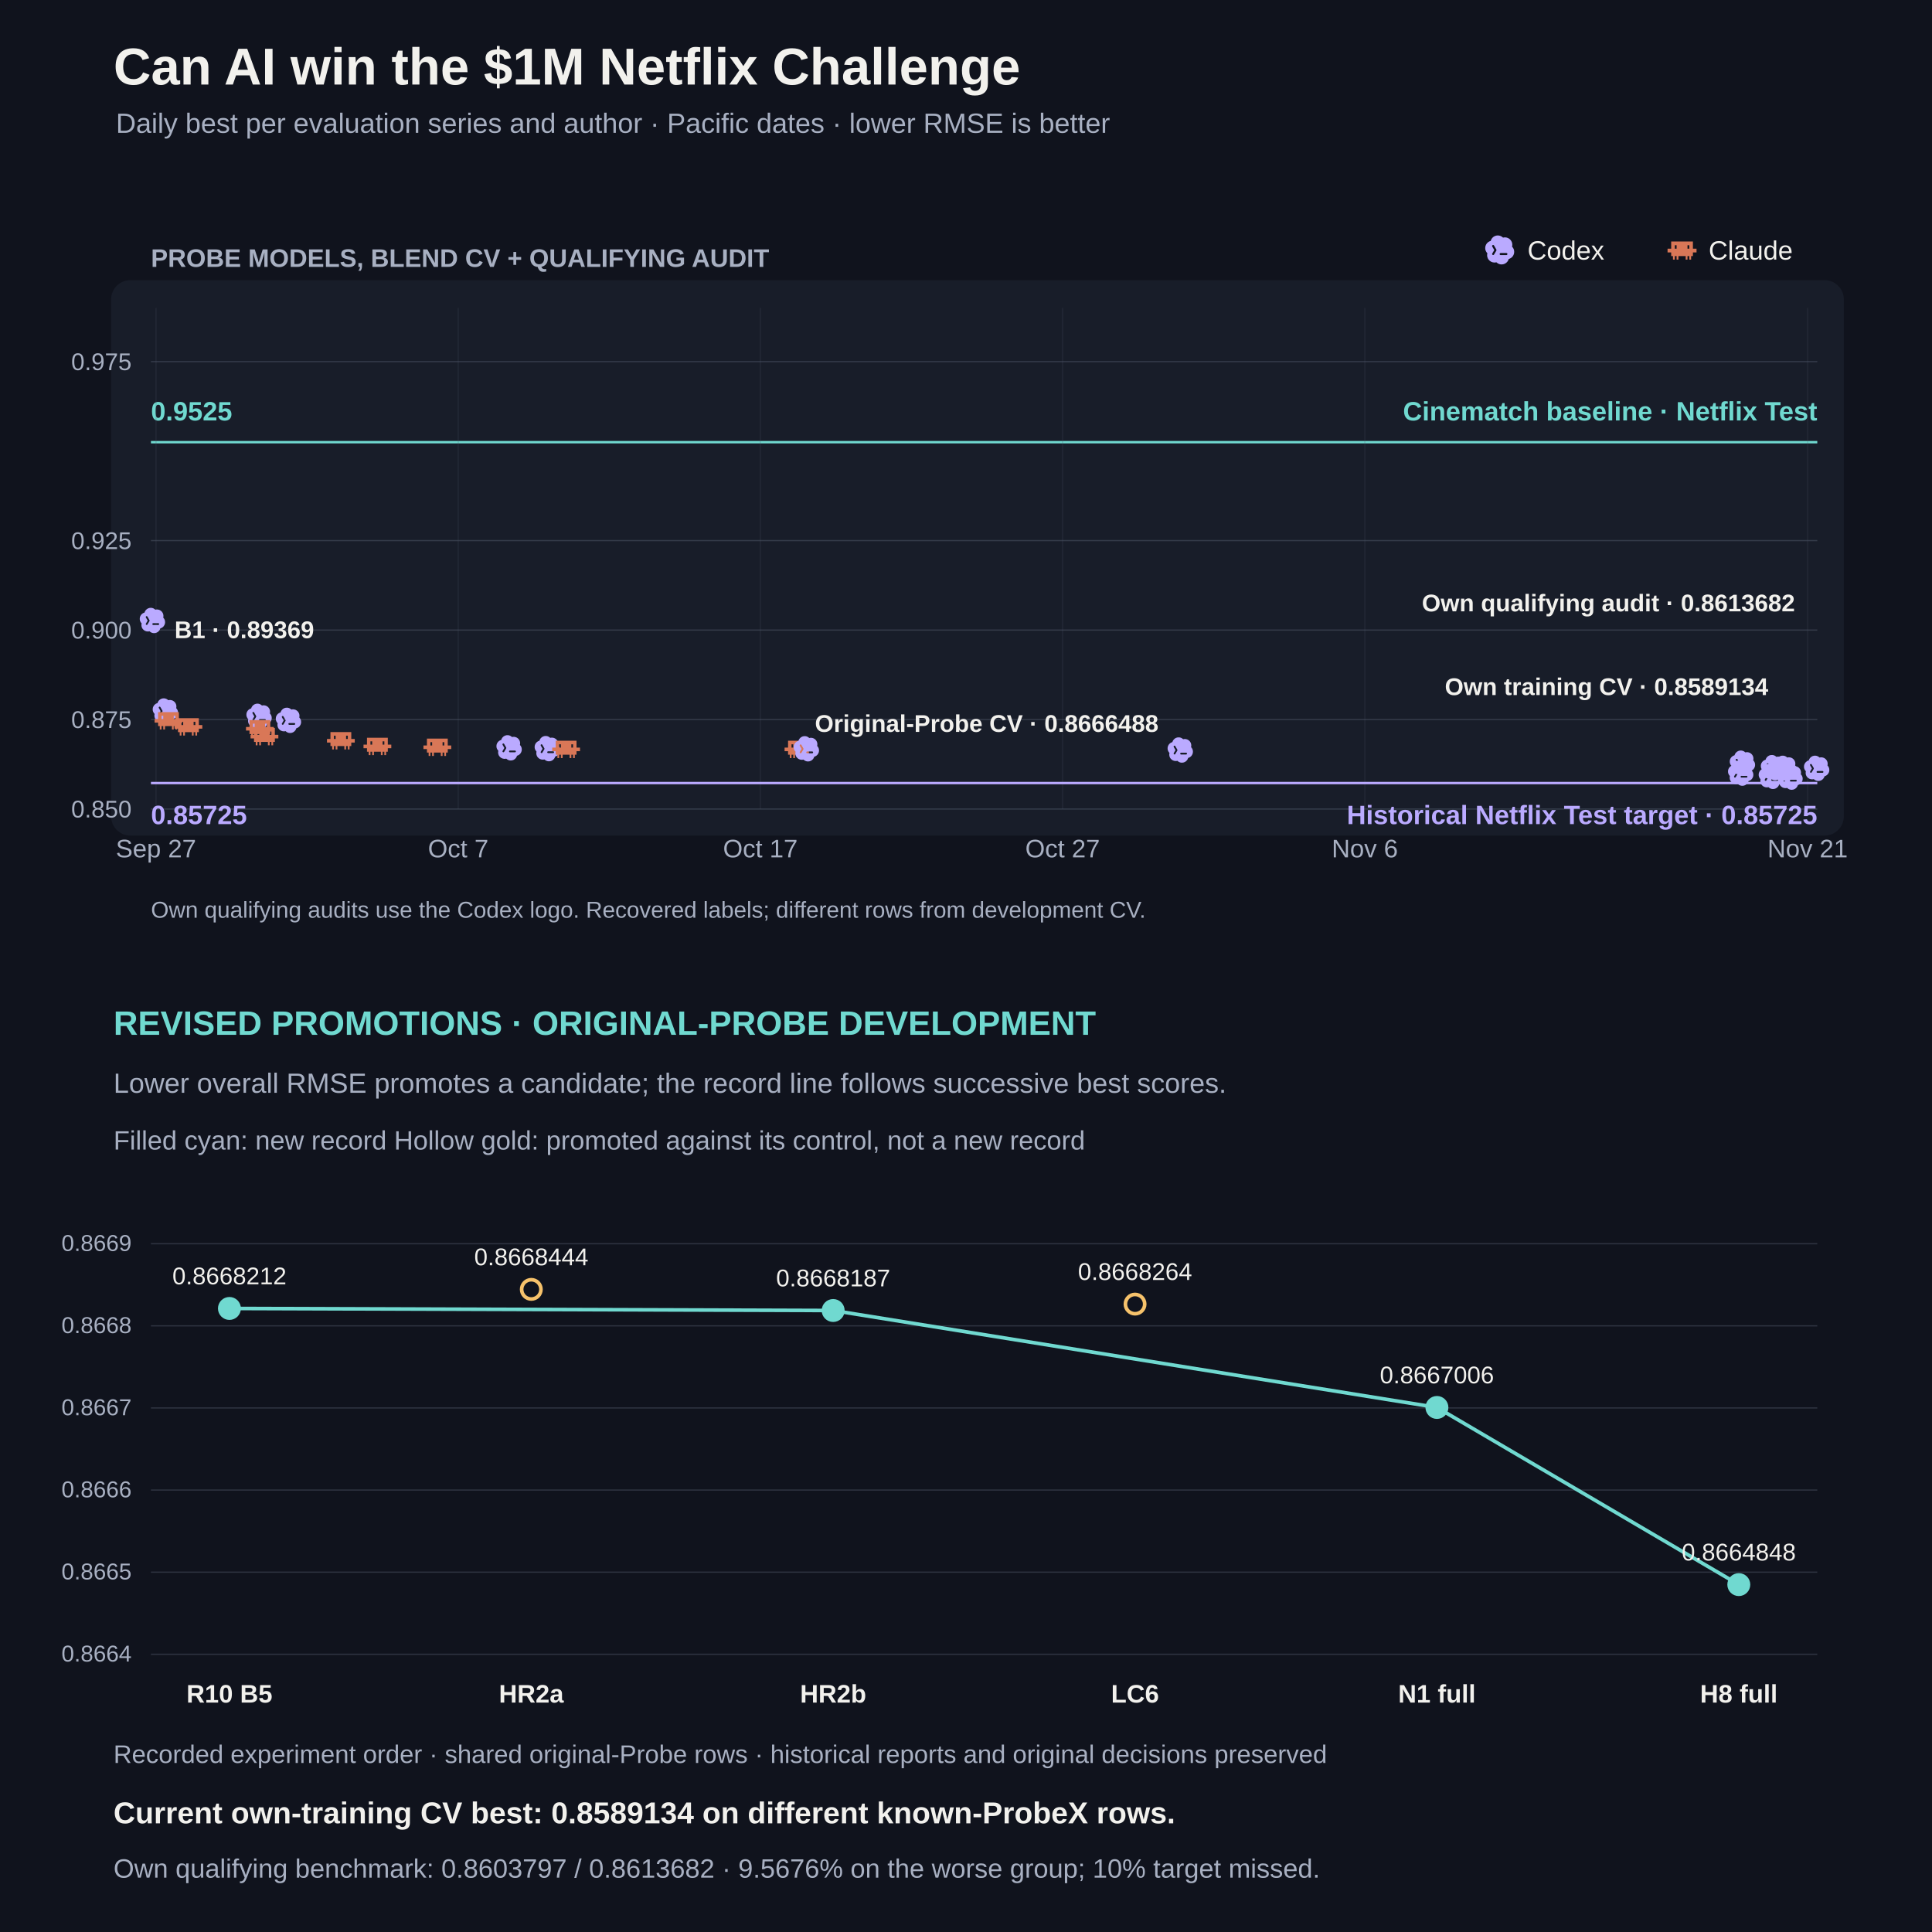
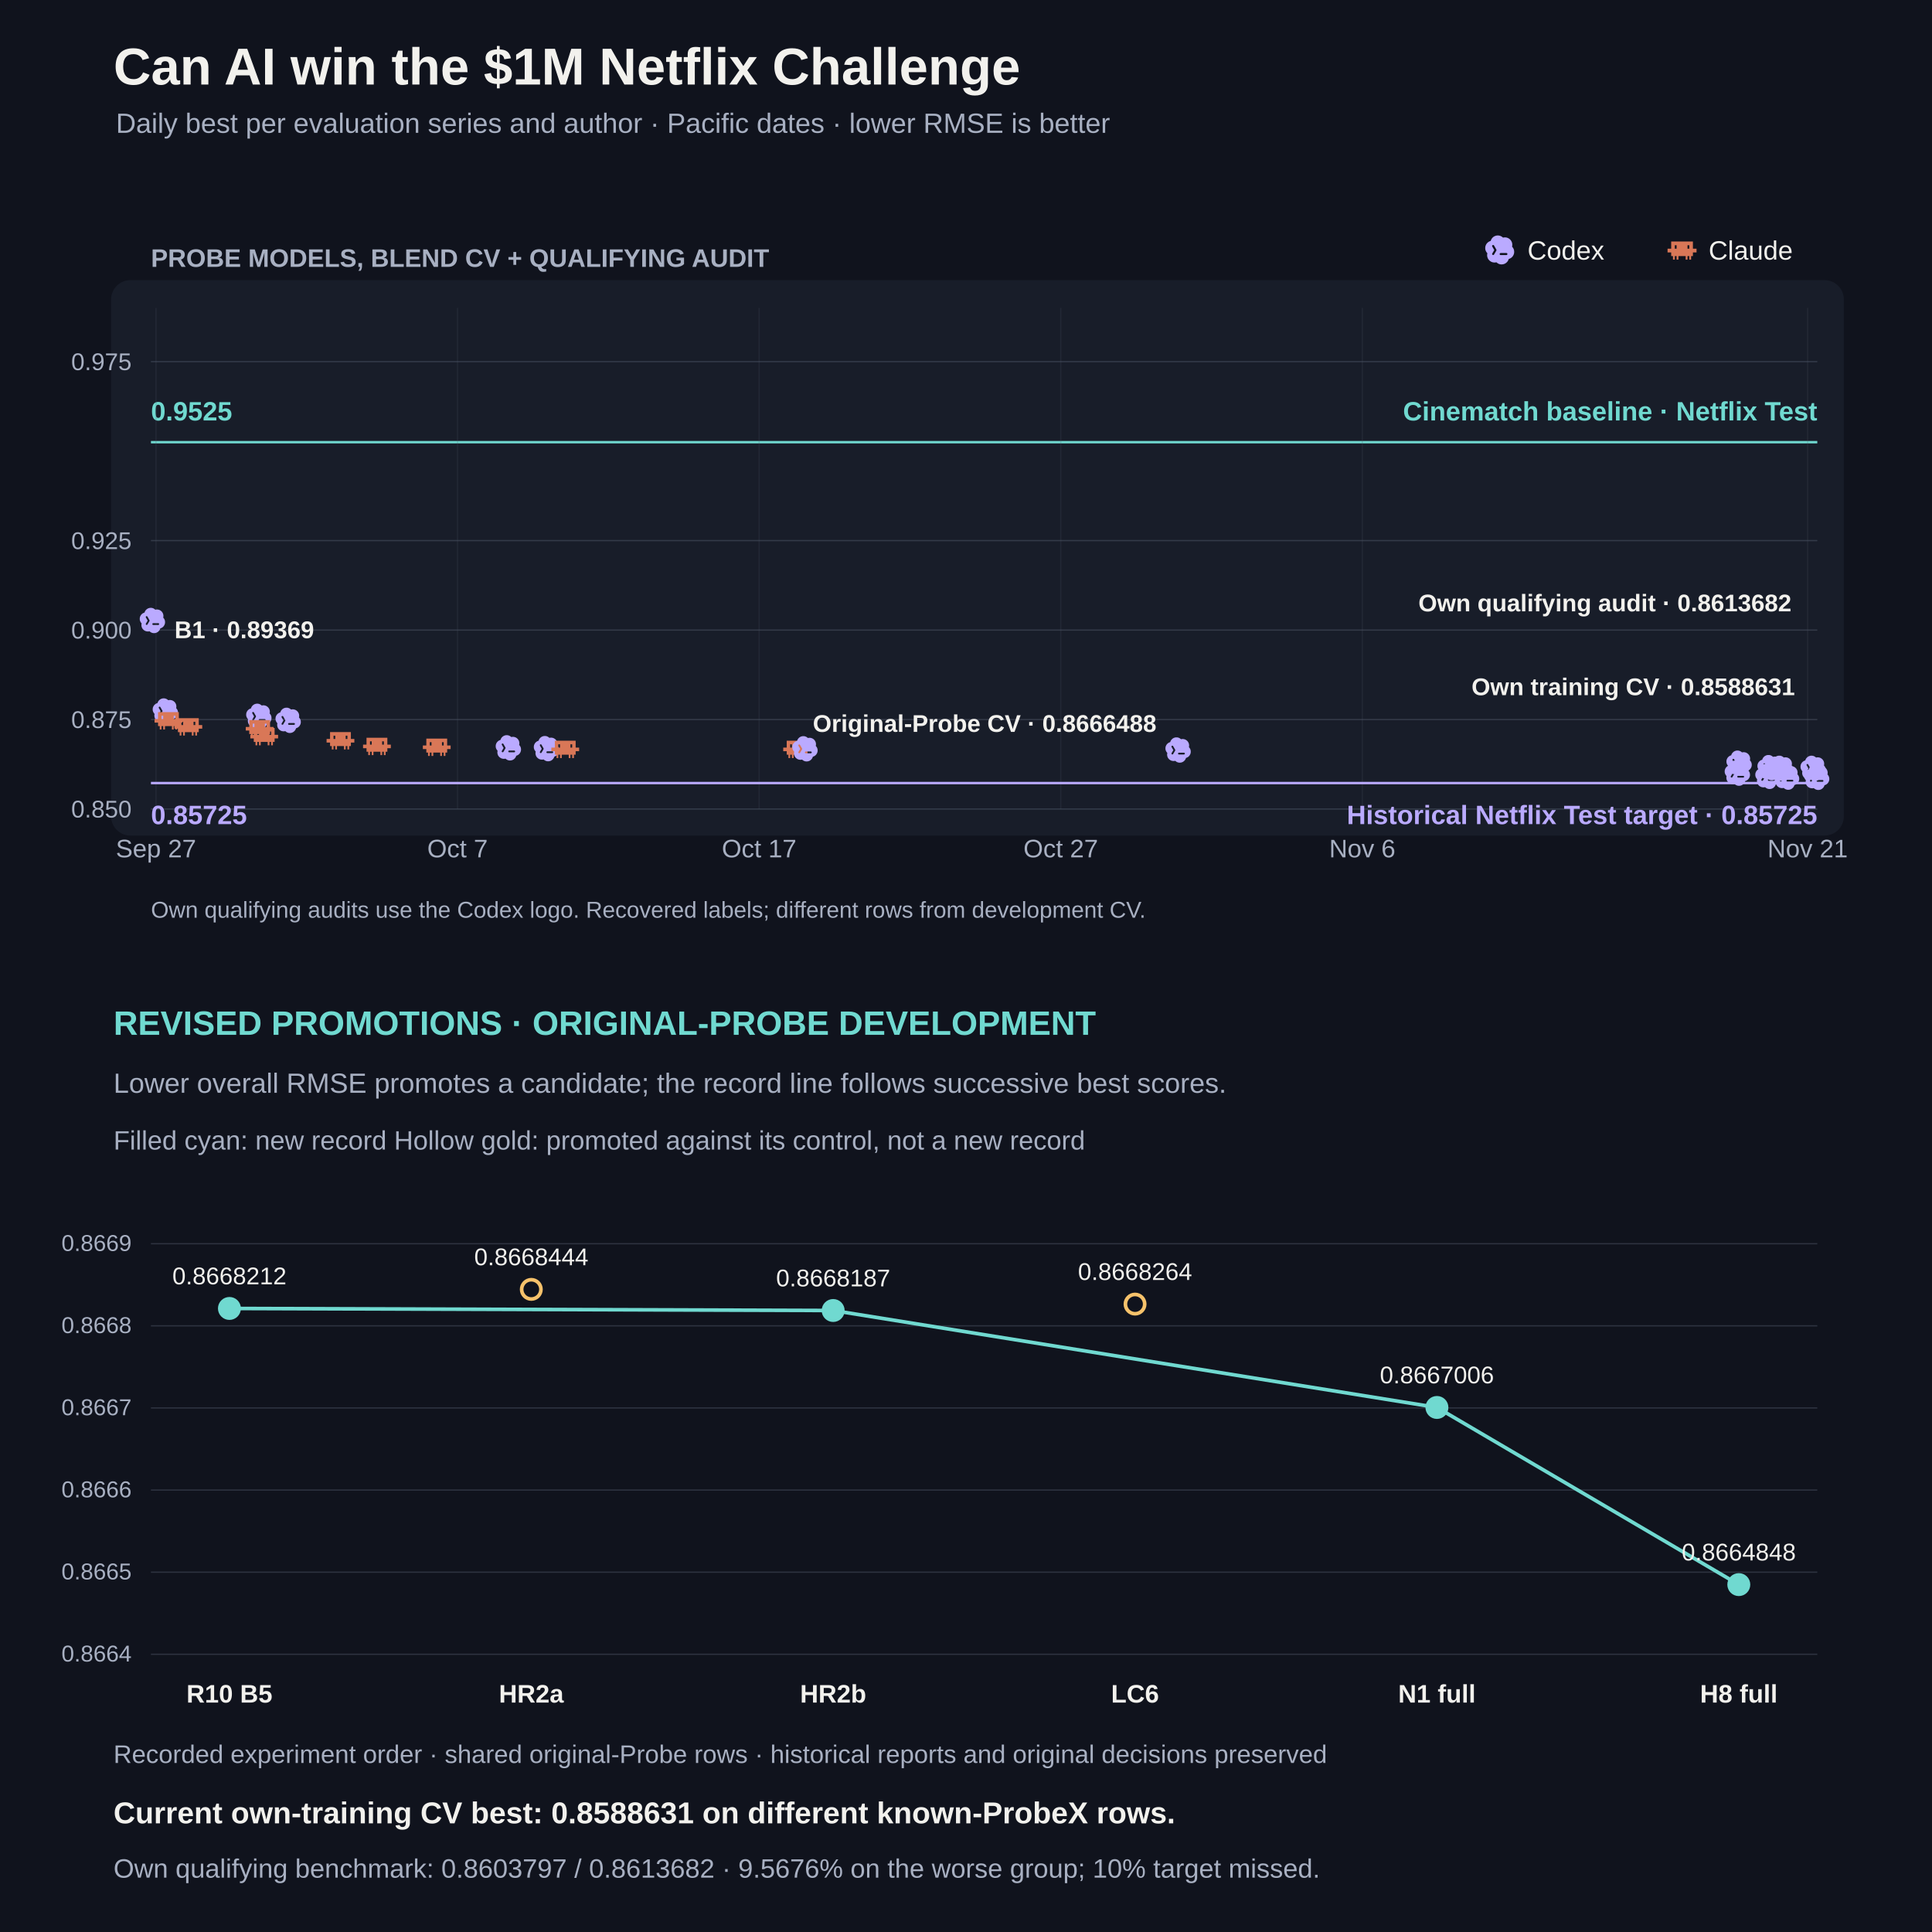
<svg xmlns="http://www.w3.org/2000/svg" width="1600" height="1600" viewBox="0 0 1600 1600" role="img" aria-labelledby="title desc">
  <rect width="1600" height="800" fill="#10131d" />
  <rect x="92" y="232" width="1435" height="460" rx="16" fill="#181d29" />
  <text x="94" y="70" fill="#f2f1ed" font-family="Arial,Helvetica,sans-serif" font-size="43" font-weight="700">Can AI win the $1M Netflix Challenge</text>
  <text x="96" y="110" fill="#a8b0c2" font-family="Arial,Helvetica,sans-serif" font-size="23">Daily best per evaluation series and author · Pacific dates · lower RMSE is better</text>
  <line x1="125.0" y1="366.2" x2="1505.0" y2="366.2" stroke="#70d9d0" stroke-width="2" opacity="1" />
  <text x="125.0" y="348.2" fill="#70d9d0" font-family="Arial,Helvetica,sans-serif" font-size="22" font-weight="700" text-anchor="start">0.9525</text>
  <text x="1505.0" y="348.2" fill="#70d9d0" font-family="Arial,Helvetica,sans-serif" font-size="22" font-weight="700" text-anchor="end">Cinematch baseline · Netflix Test</text>
  <text x="125.0" y="221.0" fill="#a8b0c2" font-family="Arial,Helvetica,sans-serif" font-size="21" font-weight="700" text-anchor="start">PROBE MODELS, BLEND CV + QUALIFYING AUDIT</text>
  <g transform="translate(1230.00 195.00) scale(1)">
    <path d="M8.086.457a6.105 6.105 0 013.046-.415c1.333.153 2.521.72 3.564 1.7a.117.117 0 00.107.029c1.408-.346 2.762-.224 4.061.366l.063.03.154.076c1.357.703 2.33 1.77 2.918 3.198.278.679.418 1.388.421 2.126a5.655 5.655 0 01-.18 1.631.167.167 0 00.04.155 5.982 5.982 0 011.578 2.891c.385 1.901-.01 3.615-1.183 5.14l-.182.22a6.063 6.063 0 01-2.934 1.851.162.162 0 00-.108.102c-.255.736-.511 1.364-.987 1.992-1.199 1.582-2.962 2.462-4.948 2.451-1.583-.008-2.986-.587-4.21-1.736a.145.145 0 00-.14-.032c-.518.167-1.04.191-1.604.185a5.924 5.924 0 01-2.595-.622 6.058 6.058 0 01-2.146-1.781c-.203-.269-.404-.522-.551-.821a7.74 7.74 0 01-.495-1.283 6.11 6.11 0 01-.017-3.064.166.166 0 00.008-.074.115.115 0 00-.037-.064 5.958 5.958 0 01-1.38-2.202 5.196 5.196 0 01-.333-1.589 6.915 6.915 0 01.188-2.132c.45-1.484 1.309-2.648 2.577-3.493.282-.188.55-.334.802-.438.286-.12.573-.22.861-.304a.129.129 0 00.087-.087A6.016 6.016 0 015.635 2.31C6.315 1.464 7.132.846 8.086.457zm-.804 7.85a.848.848 0 00-1.473.842l1.694 2.965-1.688 2.848a.849.849 0 001.46.864l1.94-3.272a.849.849 0 00.007-.854l-1.94-3.393zm5.446 6.24a.849.849 0 000 1.695h4.848a.849.849 0 000-1.696h-4.848z" fill="#BAAAFF" fill-rule="evenodd" />
  </g>
  <text x="1265.0" y="215.0" fill="#f2f1ed" font-family="Arial,Helvetica,sans-serif" font-size="22" font-weight="400" text-anchor="start">Codex</text>
  <g transform="translate(1381.00 195.00) scale(1)">
    <path d="M20.998 10.949H24v3.102h-3v3.028h-1.487V20H18v-2.921h-1.487V20H15v-2.921H9V20H7.488v-2.921H6V20H4.487v-2.921H3V14.05H0V10.95h3V5h17.998v5.949zM6 10.949h1.488V8.102H6v2.847zm10.51 0H18V8.102h-1.49v2.847z" fill="#D97757" fill-rule="evenodd" />
  </g>
  <text x="1415.0" y="215.0" fill="#f2f1ed" font-family="Arial,Helvetica,sans-serif" font-size="22" font-weight="400" text-anchor="start">Claude</text>
  <line x1="125.0" y1="670.0" x2="1505.0" y2="670.0" stroke="#4b5364" stroke-width="1" opacity="0.55" />
  <text x="109.0" y="677.0" fill="#a8b0c2" font-family="Arial,Helvetica,sans-serif" font-size="20" font-weight="400" text-anchor="end">0.850</text>
  <line x1="125.0" y1="595.9" x2="1505.0" y2="595.9" stroke="#4b5364" stroke-width="1" opacity="0.55" />
  <text x="109.0" y="602.9" fill="#a8b0c2" font-family="Arial,Helvetica,sans-serif" font-size="20" font-weight="400" text-anchor="end">0.875</text>
  <line x1="125.0" y1="521.8" x2="1505.0" y2="521.8" stroke="#4b5364" stroke-width="1" opacity="0.55" />
  <text x="109.0" y="528.8" fill="#a8b0c2" font-family="Arial,Helvetica,sans-serif" font-size="20" font-weight="400" text-anchor="end">0.900</text>
  <line x1="125.0" y1="447.7" x2="1505.0" y2="447.7" stroke="#4b5364" stroke-width="1" opacity="0.55" />
  <text x="109.0" y="454.7" fill="#a8b0c2" font-family="Arial,Helvetica,sans-serif" font-size="20" font-weight="400" text-anchor="end">0.925</text>
  <line x1="125.0" y1="299.5" x2="1505.0" y2="299.5" stroke="#4b5364" stroke-width="1" opacity="0.55" />
  <text x="109.0" y="306.5" fill="#a8b0c2" font-family="Arial,Helvetica,sans-serif" font-size="20" font-weight="400" text-anchor="end">0.975</text>
  <line x1="129.2" y1="255.0" x2="129.2" y2="670.0" stroke="#4b5364" stroke-width="1" opacity="0.2" />
  <text x="129.2" y="710.0" fill="#a8b0c2" font-family="Arial,Helvetica,sans-serif" font-size="21" font-weight="400" text-anchor="middle">Sep 27</text>
-   <line x1="379.5" y1="255.0" x2="379.5" y2="670.0" stroke="#4b5364" stroke-width="1" opacity="0.2" />
-   <text x="379.5" y="710.0" fill="#a8b0c2" font-family="Arial,Helvetica,sans-serif" font-size="21" font-weight="400" text-anchor="middle">Oct 7</text>
-   <line x1="629.7" y1="255.0" x2="629.7" y2="670.0" stroke="#4b5364" stroke-width="1" opacity="0.2" />
-   <text x="629.7" y="710.0" fill="#a8b0c2" font-family="Arial,Helvetica,sans-serif" font-size="21" font-weight="400" text-anchor="middle">Oct 17</text>
-   <line x1="880.0" y1="255.0" x2="880.0" y2="670.0" stroke="#4b5364" stroke-width="1" opacity="0.2" />
-   <text x="880.0" y="710.0" fill="#a8b0c2" font-family="Arial,Helvetica,sans-serif" font-size="21" font-weight="400" text-anchor="middle">Oct 27</text>
-   <line x1="1130.3" y1="255.0" x2="1130.3" y2="670.0" stroke="#4b5364" stroke-width="1" opacity="0.2" />
-   <text x="1130.3" y="710.0" fill="#a8b0c2" font-family="Arial,Helvetica,sans-serif" font-size="21" font-weight="400" text-anchor="middle">Nov 6</text>
+   <line x1="378.9" y1="255.0" x2="378.9" y2="670.0" stroke="#4b5364" stroke-width="1" opacity="0.2" />
+   <text x="378.9" y="710.0" fill="#a8b0c2" font-family="Arial,Helvetica,sans-serif" font-size="21" font-weight="400" text-anchor="middle">Oct 7</text>
+   <line x1="628.7" y1="255.0" x2="628.7" y2="670.0" stroke="#4b5364" stroke-width="1" opacity="0.2" />
+   <text x="628.7" y="710.0" fill="#a8b0c2" font-family="Arial,Helvetica,sans-serif" font-size="21" font-weight="400" text-anchor="middle">Oct 17</text>
+   <line x1="878.5" y1="255.0" x2="878.5" y2="670.0" stroke="#4b5364" stroke-width="1" opacity="0.2" />
+   <text x="878.5" y="710.0" fill="#a8b0c2" font-family="Arial,Helvetica,sans-serif" font-size="21" font-weight="400" text-anchor="middle">Oct 27</text>
+   <line x1="1128.2" y1="255.0" x2="1128.2" y2="670.0" stroke="#4b5364" stroke-width="1" opacity="0.2" />
+   <text x="1128.2" y="710.0" fill="#a8b0c2" font-family="Arial,Helvetica,sans-serif" font-size="21" font-weight="400" text-anchor="middle">Nov 6</text>
  <line x1="1497.0" y1="255.0" x2="1497.0" y2="670.0" stroke="#4b5364" stroke-width="1" opacity="0.2" />
  <text x="1497.0" y="710.0" fill="#a8b0c2" font-family="Arial,Helvetica,sans-serif" font-size="21" font-weight="400" text-anchor="middle">Nov 21</text>
-   <g transform="translate(1493.98 625.80) scale(0.875)">
+   <g transform="translate(1493.98 633.23) scale(0.875)">
    <path d="M8.086.457a6.105 6.105 0 013.046-.415c1.333.153 2.521.72 3.564 1.7a.117.117 0 00.107.029c1.408-.346 2.762-.224 4.061.366l.063.03.154.076c1.357.703 2.33 1.77 2.918 3.198.278.679.418 1.388.421 2.126a5.655 5.655 0 01-.18 1.631.167.167 0 00.04.155 5.982 5.982 0 011.578 2.891c.385 1.901-.01 3.615-1.183 5.14l-.182.22a6.063 6.063 0 01-2.934 1.851.162.162 0 00-.108.102c-.255.736-.511 1.364-.987 1.992-1.199 1.582-2.962 2.462-4.948 2.451-1.583-.008-2.986-.587-4.21-1.736a.145.145 0 00-.14-.032c-.518.167-1.04.191-1.604.185a5.924 5.924 0 01-2.595-.622 6.058 6.058 0 01-2.146-1.781c-.203-.269-.404-.522-.551-.821a7.74 7.74 0 01-.495-1.283 6.11 6.11 0 01-.017-3.064.166.166 0 00.008-.074.115.115 0 00-.037-.064 5.958 5.958 0 01-1.38-2.202 5.196 5.196 0 01-.333-1.589 6.915 6.915 0 01.188-2.132c.45-1.484 1.309-2.648 2.577-3.493.282-.188.55-.334.802-.438.286-.12.573-.22.861-.304a.129.129 0 00.087-.087A6.016 6.016 0 015.635 2.31C6.315 1.464 7.132.846 8.086.457zm-.804 7.85a.848.848 0 00-1.473.842l1.694 2.965-1.688 2.848a.849.849 0 001.46.864l1.94-3.272a.849.849 0 00.007-.854l-1.94-3.393zm5.446 6.24a.849.849 0 000 1.695h4.848a.849.849 0 000-1.696h-4.848z" fill="#BAAAFF" fill-rule="evenodd" />
  </g>
-   <g transform="translate(1471.91 633.08) scale(0.875)">
+   <g transform="translate(1491.09 625.80) scale(0.875)">
    <path d="M8.086.457a6.105 6.105 0 013.046-.415c1.333.153 2.521.72 3.564 1.7a.117.117 0 00.107.029c1.408-.346 2.762-.224 4.061.366l.063.03.154.076c1.357.703 2.33 1.77 2.918 3.198.278.679.418 1.388.421 2.126a5.655 5.655 0 01-.18 1.631.167.167 0 00.04.155 5.982 5.982 0 011.578 2.891c.385 1.901-.01 3.615-1.183 5.14l-.182.22a6.063 6.063 0 01-2.934 1.851.162.162 0 00-.108.102c-.255.736-.511 1.364-.987 1.992-1.199 1.582-2.962 2.462-4.948 2.451-1.583-.008-2.986-.587-4.21-1.736a.145.145 0 00-.14-.032c-.518.167-1.04.191-1.604.185a5.924 5.924 0 01-2.595-.622 6.058 6.058 0 01-2.146-1.781c-.203-.269-.404-.522-.551-.821a7.74 7.74 0 01-.495-1.283 6.11 6.11 0 01-.017-3.064.166.166 0 00.008-.074.115.115 0 00-.037-.064 5.958 5.958 0 01-1.38-2.202 5.196 5.196 0 01-.333-1.589 6.915 6.915 0 01.188-2.132c.45-1.484 1.309-2.648 2.577-3.493.282-.188.55-.334.802-.438.286-.12.573-.22.861-.304a.129.129 0 00.087-.087A6.016 6.016 0 015.635 2.31C6.315 1.464 7.132.846 8.086.457zm-.804 7.85a.848.848 0 00-1.473.842l1.694 2.965-1.688 2.848a.849.849 0 001.46.864l1.94-3.272a.849.849 0 00.007-.854l-1.94-3.393zm5.446 6.24a.849.849 0 000 1.695h4.848a.849.849 0 000-1.696h-4.848z" fill="#BAAAFF" fill-rule="evenodd" />
  </g>
-   <g transform="translate(1467.21 625.78) scale(0.875)">
+   <g transform="translate(1469.07 633.08) scale(0.875)">
    <path d="M8.086.457a6.105 6.105 0 013.046-.415c1.333.153 2.521.72 3.564 1.7a.117.117 0 00.107.029c1.408-.346 2.762-.224 4.061.366l.063.03.154.076c1.357.703 2.33 1.77 2.918 3.198.278.679.418 1.388.421 2.126a5.655 5.655 0 01-.18 1.631.167.167 0 00.04.155 5.982 5.982 0 011.578 2.891c.385 1.901-.01 3.615-1.183 5.14l-.182.22a6.063 6.063 0 01-2.934 1.851.162.162 0 00-.108.102c-.255.736-.511 1.364-.987 1.992-1.199 1.582-2.962 2.462-4.948 2.451-1.583-.008-2.986-.587-4.21-1.736a.145.145 0 00-.14-.032c-.518.167-1.04.191-1.604.185a5.924 5.924 0 01-2.595-.622 6.058 6.058 0 01-2.146-1.781c-.203-.269-.404-.522-.551-.821a7.74 7.74 0 01-.495-1.283 6.11 6.11 0 01-.017-3.064.166.166 0 00.008-.074.115.115 0 00-.037-.064 5.958 5.958 0 01-1.38-2.202 5.196 5.196 0 01-.333-1.589 6.915 6.915 0 01.188-2.132c.45-1.484 1.309-2.648 2.577-3.493.282-.188.55-.334.802-.438.286-.12.573-.22.861-.304a.129.129 0 00.087-.087A6.016 6.016 0 015.635 2.31C6.315 1.464 7.132.846 8.086.457zm-.804 7.85a.848.848 0 00-1.473.842l1.694 2.965-1.688 2.848a.849.849 0 001.46.864l1.94-3.272a.849.849 0 00.007-.854l-1.94-3.393zm5.446 6.24a.849.849 0 000 1.695h4.848a.849.849 0 000-1.696h-4.848z" fill="#BAAAFF" fill-rule="evenodd" />
  </g>
-   <g transform="translate(1458.23 625.22) scale(0.875)">
+   <g transform="translate(1464.38 625.78) scale(0.875)">
    <path d="M8.086.457a6.105 6.105 0 013.046-.415c1.333.153 2.521.72 3.564 1.7a.117.117 0 00.107.029c1.408-.346 2.762-.224 4.061.366l.063.03.154.076c1.357.703 2.33 1.77 2.918 3.198.278.679.418 1.388.421 2.126a5.655 5.655 0 01-.18 1.631.167.167 0 00.04.155 5.982 5.982 0 011.578 2.891c.385 1.901-.01 3.615-1.183 5.14l-.182.22a6.063 6.063 0 01-2.934 1.851.162.162 0 00-.108.102c-.255.736-.511 1.364-.987 1.992-1.199 1.582-2.962 2.462-4.948 2.451-1.583-.008-2.986-.587-4.21-1.736a.145.145 0 00-.14-.032c-.518.167-1.04.191-1.604.185a5.924 5.924 0 01-2.595-.622 6.058 6.058 0 01-2.146-1.781c-.203-.269-.404-.522-.551-.821a7.74 7.74 0 01-.495-1.283 6.11 6.11 0 01-.017-3.064.166.166 0 00.008-.074.115.115 0 00-.037-.064 5.958 5.958 0 01-1.38-2.202 5.196 5.196 0 01-.333-1.589 6.915 6.915 0 01.188-2.132c.45-1.484 1.309-2.648 2.577-3.493.282-.188.55-.334.802-.438.286-.12.573-.22.861-.304a.129.129 0 00.087-.087A6.016 6.016 0 015.635 2.31C6.315 1.464 7.132.846 8.086.457zm-.804 7.85a.848.848 0 00-1.473.842l1.694 2.965-1.688 2.848a.849.849 0 001.46.864l1.94-3.272a.849.849 0 00.007-.854l-1.94-3.393zm5.446 6.24a.849.849 0 000 1.695h4.848a.849.849 0 000-1.696h-4.848z" fill="#BAAAFF" fill-rule="evenodd" />
  </g>
-   <g transform="translate(1456.46 632.45) scale(0.875)">
+   <g transform="translate(1455.42 625.22) scale(0.875)">
    <path d="M8.086.457a6.105 6.105 0 013.046-.415c1.333.153 2.521.72 3.564 1.7a.117.117 0 00.107.029c1.408-.346 2.762-.224 4.061.366l.063.03.154.076c1.357.703 2.33 1.77 2.918 3.198.278.679.418 1.388.421 2.126a5.655 5.655 0 01-.18 1.631.167.167 0 00.04.155 5.982 5.982 0 011.578 2.891c.385 1.901-.01 3.615-1.183 5.14l-.182.22a6.063 6.063 0 01-2.934 1.851.162.162 0 00-.108.102c-.255.736-.511 1.364-.987 1.992-1.199 1.582-2.962 2.462-4.948 2.451-1.583-.008-2.986-.587-4.21-1.736a.145.145 0 00-.14-.032c-.518.167-1.04.191-1.604.185a5.924 5.924 0 01-2.595-.622 6.058 6.058 0 01-2.146-1.781c-.203-.269-.404-.522-.551-.821a7.74 7.74 0 01-.495-1.283 6.11 6.11 0 01-.017-3.064.166.166 0 00.008-.074.115.115 0 00-.037-.064 5.958 5.958 0 01-1.38-2.202 5.196 5.196 0 01-.333-1.589 6.915 6.915 0 01.188-2.132c.45-1.484 1.309-2.648 2.577-3.493.282-.188.55-.334.802-.438.286-.12.573-.22.861-.304a.129.129 0 00.087-.087A6.016 6.016 0 015.635 2.31C6.315 1.464 7.132.846 8.086.457zm-.804 7.85a.848.848 0 00-1.473.842l1.694 2.965-1.688 2.848a.849.849 0 001.46.864l1.94-3.272a.849.849 0 00.007-.854l-1.94-3.393zm5.446 6.24a.849.849 0 000 1.695h4.848a.849.849 0 000-1.696h-4.848z" fill="#BAAAFF" fill-rule="evenodd" />
  </g>
-   <g transform="translate(1432.51 621.54) scale(0.875)">
+   <g transform="translate(1453.65 632.45) scale(0.875)">
    <path d="M8.086.457a6.105 6.105 0 013.046-.415c1.333.153 2.521.72 3.564 1.7a.117.117 0 00.107.029c1.408-.346 2.762-.224 4.061.366l.063.03.154.076c1.357.703 2.33 1.77 2.918 3.198.278.679.418 1.388.421 2.126a5.655 5.655 0 01-.18 1.631.167.167 0 00.04.155 5.982 5.982 0 011.578 2.891c.385 1.901-.01 3.615-1.183 5.14l-.182.22a6.063 6.063 0 01-2.934 1.851.162.162 0 00-.108.102c-.255.736-.511 1.364-.987 1.992-1.199 1.582-2.962 2.462-4.948 2.451-1.583-.008-2.986-.587-4.21-1.736a.145.145 0 00-.14-.032c-.518.167-1.04.191-1.604.185a5.924 5.924 0 01-2.595-.622 6.058 6.058 0 01-2.146-1.781c-.203-.269-.404-.522-.551-.821a7.74 7.74 0 01-.495-1.283 6.11 6.11 0 01-.017-3.064.166.166 0 00.008-.074.115.115 0 00-.037-.064 5.958 5.958 0 01-1.38-2.202 5.196 5.196 0 01-.333-1.589 6.915 6.915 0 01.188-2.132c.45-1.484 1.309-2.648 2.577-3.493.282-.188.55-.334.802-.438.286-.12.573-.22.861-.304a.129.129 0 00.087-.087A6.016 6.016 0 015.635 2.31C6.315 1.464 7.132.846 8.086.457zm-.804 7.85a.848.848 0 00-1.473.842l1.694 2.965-1.688 2.848a.849.849 0 001.46.864l1.94-3.272a.849.849 0 00.007-.854l-1.94-3.393zm5.446 6.24a.849.849 0 000 1.695h4.848a.849.849 0 000-1.696h-4.848z" fill="#BAAAFF" fill-rule="evenodd" />
  </g>
-   <g transform="translate(1431.06 629.77) scale(0.875)">
+   <g transform="translate(1429.75 621.54) scale(0.875)">
    <path d="M8.086.457a6.105 6.105 0 013.046-.415c1.333.153 2.521.72 3.564 1.7a.117.117 0 00.107.029c1.408-.346 2.762-.224 4.061.366l.063.03.154.076c1.357.703 2.33 1.77 2.918 3.198.278.679.418 1.388.421 2.126a5.655 5.655 0 01-.18 1.631.167.167 0 00.04.155 5.982 5.982 0 011.578 2.891c.385 1.901-.01 3.615-1.183 5.14l-.182.22a6.063 6.063 0 01-2.934 1.851.162.162 0 00-.108.102c-.255.736-.511 1.364-.987 1.992-1.199 1.582-2.962 2.462-4.948 2.451-1.583-.008-2.986-.587-4.21-1.736a.145.145 0 00-.14-.032c-.518.167-1.04.191-1.604.185a5.924 5.924 0 01-2.595-.622 6.058 6.058 0 01-2.146-1.781c-.203-.269-.404-.522-.551-.821a7.74 7.74 0 01-.495-1.283 6.11 6.11 0 01-.017-3.064.166.166 0 00.008-.074.115.115 0 00-.037-.064 5.958 5.958 0 01-1.38-2.202 5.196 5.196 0 01-.333-1.589 6.915 6.915 0 01.188-2.132c.45-1.484 1.309-2.648 2.577-3.493.282-.188.55-.334.802-.438.286-.12.573-.22.861-.304a.129.129 0 00.087-.087A6.016 6.016 0 015.635 2.31C6.315 1.464 7.132.846 8.086.457zm-.804 7.85a.848.848 0 00-1.473.842l1.694 2.965-1.688 2.848a.849.849 0 001.46.864l1.94-3.272a.849.849 0 00.007-.854l-1.94-3.393zm5.446 6.24a.849.849 0 000 1.695h4.848a.849.849 0 000-1.696h-4.848z" fill="#BAAAFF" fill-rule="evenodd" />
  </g>
-   <g transform="translate(115.73 503.36) scale(0.875)">
+   <g transform="translate(1428.30 629.77) scale(0.875)">
    <path d="M8.086.457a6.105 6.105 0 013.046-.415c1.333.153 2.521.72 3.564 1.7a.117.117 0 00.107.029c1.408-.346 2.762-.224 4.061.366l.063.03.154.076c1.357.703 2.33 1.77 2.918 3.198.278.679.418 1.388.421 2.126a5.655 5.655 0 01-.18 1.631.167.167 0 00.04.155 5.982 5.982 0 011.578 2.891c.385 1.901-.01 3.615-1.183 5.14l-.182.22a6.063 6.063 0 01-2.934 1.851.162.162 0 00-.108.102c-.255.736-.511 1.364-.987 1.992-1.199 1.582-2.962 2.462-4.948 2.451-1.583-.008-2.986-.587-4.21-1.736a.145.145 0 00-.14-.032c-.518.167-1.04.191-1.604.185a5.924 5.924 0 01-2.595-.622 6.058 6.058 0 01-2.146-1.781c-.203-.269-.404-.522-.551-.821a7.74 7.74 0 01-.495-1.283 6.11 6.11 0 01-.017-3.064.166.166 0 00.008-.074.115.115 0 00-.037-.064 5.958 5.958 0 01-1.38-2.202 5.196 5.196 0 01-.333-1.589 6.915 6.915 0 01.188-2.132c.45-1.484 1.309-2.648 2.577-3.493.282-.188.55-.334.802-.438.286-.12.573-.22.861-.304a.129.129 0 00.087-.087A6.016 6.016 0 015.635 2.31C6.315 1.464 7.132.846 8.086.457zm-.804 7.85a.848.848 0 00-1.473.842l1.694 2.965-1.688 2.848a.849.849 0 001.46.864l1.94-3.272a.849.849 0 00.007-.854l-1.94-3.393zm5.446 6.24a.849.849 0 000 1.695h4.848a.849.849 0 000-1.696h-4.848z" fill="#BAAAFF" fill-rule="evenodd" />
  </g>
-   <g transform="translate(126.46 578.32) scale(0.875)">
+   <g transform="translate(115.72 503.36) scale(0.875)">
    <path d="M8.086.457a6.105 6.105 0 013.046-.415c1.333.153 2.521.72 3.564 1.7a.117.117 0 00.107.029c1.408-.346 2.762-.224 4.061.366l.063.03.154.076c1.357.703 2.33 1.77 2.918 3.198.278.679.418 1.388.421 2.126a5.655 5.655 0 01-.18 1.631.167.167 0 00.04.155 5.982 5.982 0 011.578 2.891c.385 1.901-.01 3.615-1.183 5.14l-.182.22a6.063 6.063 0 01-2.934 1.851.162.162 0 00-.108.102c-.255.736-.511 1.364-.987 1.992-1.199 1.582-2.962 2.462-4.948 2.451-1.583-.008-2.986-.587-4.21-1.736a.145.145 0 00-.14-.032c-.518.167-1.04.191-1.604.185a5.924 5.924 0 01-2.595-.622 6.058 6.058 0 01-2.146-1.781c-.203-.269-.404-.522-.551-.821a7.74 7.74 0 01-.495-1.283 6.11 6.11 0 01-.017-3.064.166.166 0 00.008-.074.115.115 0 00-.037-.064 5.958 5.958 0 01-1.38-2.202 5.196 5.196 0 01-.333-1.589 6.915 6.915 0 01.188-2.132c.45-1.484 1.309-2.648 2.577-3.493.282-.188.55-.334.802-.438.286-.12.573-.22.861-.304a.129.129 0 00.087-.087A6.016 6.016 0 015.635 2.31C6.315 1.464 7.132.846 8.086.457zm-.804 7.85a.848.848 0 00-1.473.842l1.694 2.965-1.688 2.848a.849.849 0 001.46.864l1.94-3.272a.849.849 0 00.007-.854l-1.94-3.393zm5.446 6.24a.849.849 0 000 1.695h4.848a.849.849 0 000-1.696h-4.848z" fill="#BAAAFF" fill-rule="evenodd" />
  </g>
-   <g transform="translate(128.03 584.96) scale(0.95833)">
+   <g transform="translate(126.44 578.32) scale(0.875)">
+     <path d="M8.086.457a6.105 6.105 0 013.046-.415c1.333.153 2.521.72 3.564 1.7a.117.117 0 00.107.029c1.408-.346 2.762-.224 4.061.366l.063.03.154.076c1.357.703 2.33 1.77 2.918 3.198.278.679.418 1.388.421 2.126a5.655 5.655 0 01-.18 1.631.167.167 0 00.04.155 5.982 5.982 0 011.578 2.891c.385 1.901-.01 3.615-1.183 5.14l-.182.22a6.063 6.063 0 01-2.934 1.851.162.162 0 00-.108.102c-.255.736-.511 1.364-.987 1.992-1.199 1.582-2.962 2.462-4.948 2.451-1.583-.008-2.986-.587-4.21-1.736a.145.145 0 00-.14-.032c-.518.167-1.04.191-1.604.185a5.924 5.924 0 01-2.595-.622 6.058 6.058 0 01-2.146-1.781c-.203-.269-.404-.522-.551-.821a7.74 7.74 0 01-.495-1.283 6.11 6.11 0 01-.017-3.064.166.166 0 00.008-.074.115.115 0 00-.037-.064 5.958 5.958 0 01-1.38-2.202 5.196 5.196 0 01-.333-1.589 6.915 6.915 0 01.188-2.132c.45-1.484 1.309-2.648 2.577-3.493.282-.188.55-.334.802-.438.286-.12.573-.22.861-.304a.129.129 0 00.087-.087A6.016 6.016 0 015.635 2.31C6.315 1.464 7.132.846 8.086.457zm-.804 7.85a.848.848 0 00-1.473.842l1.694 2.965-1.688 2.848a.849.849 0 001.46.864l1.94-3.272a.849.849 0 00.007-.854l-1.94-3.393zm5.446 6.24a.849.849 0 000 1.695h4.848a.849.849 0 000-1.696h-4.848z" fill="#BAAAFF" fill-rule="evenodd" />
+   </g>
+   <g transform="translate(128.00 584.96) scale(0.95833)">
    <path d="M20.998 10.949H24v3.102h-3v3.028h-1.487V20H18v-2.921h-1.487V20H15v-2.921H9V20H7.488v-2.921H6V20H4.487v-2.921H3V14.05H0V10.95h3V5h17.998v5.949zM6 10.949h1.488V8.102H6v2.847zm10.51 0H18V8.102h-1.49v2.847z" fill="#D97757" fill-rule="evenodd" />
  </g>
-   <g transform="translate(144.53 589.98) scale(0.95833)">
+   <g transform="translate(144.47 589.98) scale(0.95833)">
    <path d="M20.998 10.949H24v3.102h-3v3.028h-1.487V20H18v-2.921h-1.487V20H15v-2.921H9V20H7.488v-2.921H6V20H4.487v-2.921H3V14.05H0V10.95h3V5h17.998v5.949zM6 10.949h1.488V8.102H6v2.847zm10.51 0H18V8.102h-1.49v2.847z" fill="#D97757" fill-rule="evenodd" />
  </g>
-   <g transform="translate(204.05 582.72) scale(0.875)">
+   <g transform="translate(203.86 582.72) scale(0.875)">
    <path d="M8.086.457a6.105 6.105 0 013.046-.415c1.333.153 2.521.72 3.564 1.7a.117.117 0 00.107.029c1.408-.346 2.762-.224 4.061.366l.063.03.154.076c1.357.703 2.33 1.77 2.918 3.198.278.679.418 1.388.421 2.126a5.655 5.655 0 01-.18 1.631.167.167 0 00.04.155 5.982 5.982 0 011.578 2.891c.385 1.901-.01 3.615-1.183 5.14l-.182.22a6.063 6.063 0 01-2.934 1.851.162.162 0 00-.108.102c-.255.736-.511 1.364-.987 1.992-1.199 1.582-2.962 2.462-4.948 2.451-1.583-.008-2.986-.587-4.21-1.736a.145.145 0 00-.14-.032c-.518.167-1.04.191-1.604.185a5.924 5.924 0 01-2.595-.622 6.058 6.058 0 01-2.146-1.781c-.203-.269-.404-.522-.551-.821a7.74 7.74 0 01-.495-1.283 6.11 6.11 0 01-.017-3.064.166.166 0 00.008-.074.115.115 0 00-.037-.064 5.958 5.958 0 01-1.38-2.202 5.196 5.196 0 01-.333-1.589 6.915 6.915 0 01.188-2.132c.45-1.484 1.309-2.648 2.577-3.493.282-.188.55-.334.802-.438.286-.12.573-.22.861-.304a.129.129 0 00.087-.087A6.016 6.016 0 015.635 2.31C6.315 1.464 7.132.846 8.086.457zm-.804 7.85a.848.848 0 00-1.473.842l1.694 2.965-1.688 2.848a.849.849 0 001.46.864l1.94-3.272a.849.849 0 00.007-.854l-1.94-3.393zm5.446 6.24a.849.849 0 000 1.695h4.848a.849.849 0 000-1.696h-4.848z" fill="#BAAAFF" fill-rule="evenodd" />
  </g>
-   <g transform="translate(203.73 591.55) scale(0.95833)">
+   <g transform="translate(203.54 591.55) scale(0.95833)">
    <path d="M20.998 10.949H24v3.102h-3v3.028h-1.487V20H18v-2.921h-1.487V20H15v-2.921H9V20H7.488v-2.921H6V20H4.487v-2.921H3V14.05H0V10.95h3V5h17.998v5.949zM6 10.949h1.488V8.102H6v2.847zm10.51 0H18V8.102h-1.49v2.847z" fill="#D97757" fill-rule="evenodd" />
  </g>
-   <g transform="translate(207.50 598.06) scale(0.95833)">
+   <g transform="translate(207.30 598.06) scale(0.95833)">
    <path d="M20.998 10.949H24v3.102h-3v3.028h-1.487V20H18v-2.921h-1.487V20H15v-2.921H9V20H7.488v-2.921H6V20H4.487v-2.921H3V14.05H0V10.95h3V5h17.998v5.949zM6 10.949h1.488V8.102H6v2.847zm10.51 0H18V8.102h-1.49v2.847z" fill="#D97757" fill-rule="evenodd" />
  </g>
-   <g transform="translate(228.39 586.05) scale(0.875)">
+   <g transform="translate(228.15 586.05) scale(0.875)">
    <path d="M8.086.457a6.105 6.105 0 013.046-.415c1.333.153 2.521.72 3.564 1.7a.117.117 0 00.107.029c1.408-.346 2.762-.224 4.061.366l.063.03.154.076c1.357.703 2.33 1.77 2.918 3.198.278.679.418 1.388.421 2.126a5.655 5.655 0 01-.18 1.631.167.167 0 00.04.155 5.982 5.982 0 011.578 2.891c.385 1.901-.01 3.615-1.183 5.14l-.182.22a6.063 6.063 0 01-2.934 1.851.162.162 0 00-.108.102c-.255.736-.511 1.364-.987 1.992-1.199 1.582-2.962 2.462-4.948 2.451-1.583-.008-2.986-.587-4.21-1.736a.145.145 0 00-.14-.032c-.518.167-1.04.191-1.604.185a5.924 5.924 0 01-2.595-.622 6.058 6.058 0 01-2.146-1.781c-.203-.269-.404-.522-.551-.821a7.74 7.74 0 01-.495-1.283 6.11 6.11 0 01-.017-3.064.166.166 0 00.008-.074.115.115 0 00-.037-.064 5.958 5.958 0 01-1.38-2.202 5.196 5.196 0 01-.333-1.589 6.915 6.915 0 01.188-2.132c.45-1.484 1.309-2.648 2.577-3.493.282-.188.55-.334.802-.438.286-.12.573-.22.861-.304a.129.129 0 00.087-.087A6.016 6.016 0 015.635 2.31C6.315 1.464 7.132.846 8.086.457zm-.804 7.85a.848.848 0 00-1.473.842l1.694 2.965-1.688 2.848a.849.849 0 001.46.864l1.94-3.272a.849.849 0 00.007-.854l-1.94-3.393zm5.446 6.24a.849.849 0 000 1.695h4.848a.849.849 0 000-1.696h-4.848z" fill="#BAAAFF" fill-rule="evenodd" />
  </g>
-   <g transform="translate(270.79 601.49) scale(0.95833)">
+   <g transform="translate(270.46 601.49) scale(0.95833)">
    <path d="M20.998 10.949H24v3.102h-3v3.028h-1.487V20H18v-2.921h-1.487V20H15v-2.921H9V20H7.488v-2.921H6V20H4.487v-2.921H3V14.05H0V10.95h3V5h17.998v5.949zM6 10.949h1.488V8.102H6v2.847zm10.51 0H18V8.102h-1.49v2.847z" fill="#D97757" fill-rule="evenodd" />
  </g>
-   <g transform="translate(301.05 606.18) scale(0.95833)">
+   <g transform="translate(300.66 606.18) scale(0.95833)">
    <path d="M20.998 10.949H24v3.102h-3v3.028h-1.487V20H18v-2.921h-1.487V20H15v-2.921H9V20H7.488v-2.921H6V20H4.487v-2.921H3V14.05H0V10.95h3V5h17.998v5.949zM6 10.949h1.488V8.102H6v2.847zm10.51 0H18V8.102h-1.49v2.847z" fill="#D97757" fill-rule="evenodd" />
  </g>
-   <g transform="translate(350.69 606.88) scale(0.95833)">
+   <g transform="translate(350.19 606.88) scale(0.95833)">
    <path d="M20.998 10.949H24v3.102h-3v3.028h-1.487V20H18v-2.921h-1.487V20H15v-2.921H9V20H7.488v-2.921H6V20H4.487v-2.921H3V14.05H0V10.95h3V5h17.998v5.949zM6 10.949h1.488V8.102H6v2.847zm10.51 0H18V8.102h-1.49v2.847z" fill="#D97757" fill-rule="evenodd" />
  </g>
-   <g transform="translate(411.13 608.82) scale(0.875)">
+   <g transform="translate(410.51 608.82) scale(0.875)">
    <path d="M8.086.457a6.105 6.105 0 013.046-.415c1.333.153 2.521.72 3.564 1.7a.117.117 0 00.107.029c1.408-.346 2.762-.224 4.061.366l.063.03.154.076c1.357.703 2.33 1.77 2.918 3.198.278.679.418 1.388.421 2.126a5.655 5.655 0 01-.18 1.631.167.167 0 00.04.155 5.982 5.982 0 011.578 2.891c.385 1.901-.01 3.615-1.183 5.14l-.182.22a6.063 6.063 0 01-2.934 1.851.162.162 0 00-.108.102c-.255.736-.511 1.364-.987 1.992-1.199 1.582-2.962 2.462-4.948 2.451-1.583-.008-2.986-.587-4.21-1.736a.145.145 0 00-.14-.032c-.518.167-1.04.191-1.604.185a5.924 5.924 0 01-2.595-.622 6.058 6.058 0 01-2.146-1.781c-.203-.269-.404-.522-.551-.821a7.74 7.74 0 01-.495-1.283 6.11 6.11 0 01-.017-3.064.166.166 0 00.008-.074.115.115 0 00-.037-.064 5.958 5.958 0 01-1.38-2.202 5.196 5.196 0 01-.333-1.589 6.915 6.915 0 01.188-2.132c.45-1.484 1.309-2.648 2.577-3.493.282-.188.55-.334.802-.438.286-.12.573-.22.861-.304a.129.129 0 00.087-.087A6.016 6.016 0 015.635 2.31C6.315 1.464 7.132.846 8.086.457zm-.804 7.85a.848.848 0 00-1.473.842l1.694 2.965-1.688 2.848a.849.849 0 001.46.864l1.94-3.272a.849.849 0 00.007-.854l-1.94-3.393zm5.446 6.24a.849.849 0 000 1.695h4.848a.849.849 0 000-1.696h-4.848z" fill="#BAAAFF" fill-rule="evenodd" />
  </g>
-   <g transform="translate(442.76 609.49) scale(0.875)">
+   <g transform="translate(442.07 609.49) scale(0.875)">
    <path d="M8.086.457a6.105 6.105 0 013.046-.415c1.333.153 2.521.72 3.564 1.7a.117.117 0 00.107.029c1.408-.346 2.762-.224 4.061.366l.063.03.154.076c1.357.703 2.33 1.77 2.918 3.198.278.679.418 1.388.421 2.126a5.655 5.655 0 01-.18 1.631.167.167 0 00.04.155 5.982 5.982 0 011.578 2.891c.385 1.901-.01 3.615-1.183 5.14l-.182.22a6.063 6.063 0 01-2.934 1.851.162.162 0 00-.108.102c-.255.736-.511 1.364-.987 1.992-1.199 1.582-2.962 2.462-4.948 2.451-1.583-.008-2.986-.587-4.21-1.736a.145.145 0 00-.14-.032c-.518.167-1.04.191-1.604.185a5.924 5.924 0 01-2.595-.622 6.058 6.058 0 01-2.146-1.781c-.203-.269-.404-.522-.551-.821a7.74 7.74 0 01-.495-1.283 6.11 6.11 0 01-.017-3.064.166.166 0 00.008-.074.115.115 0 00-.037-.064 5.958 5.958 0 01-1.38-2.202 5.196 5.196 0 01-.333-1.589 6.915 6.915 0 01.188-2.132c.45-1.484 1.309-2.648 2.577-3.493.282-.188.55-.334.802-.438.286-.12.573-.22.861-.304a.129.129 0 00.087-.087A6.016 6.016 0 015.635 2.31C6.315 1.464 7.132.846 8.086.457zm-.804 7.85a.848.848 0 00-1.473.842l1.694 2.965-1.688 2.848a.849.849 0 001.46.864l1.94-3.272a.849.849 0 00.007-.854l-1.94-3.393zm5.446 6.24a.849.849 0 000 1.695h4.848a.849.849 0 000-1.696h-4.848z" fill="#BAAAFF" fill-rule="evenodd" />
  </g>
-   <g transform="translate(457.33 608.64) scale(0.95833)">
+   <g transform="translate(456.61 608.64) scale(0.95833)">
    <path d="M20.998 10.949H24v3.102h-3v3.028h-1.487V20H18v-2.921h-1.487V20H15v-2.921H9V20H7.488v-2.921H6V20H4.487v-2.921H3V14.05H0V10.95h3V5h17.998v5.949zM6 10.949h1.488V8.102H6v2.847zm10.51 0H18V8.102h-1.49v2.847z" fill="#D97757" fill-rule="evenodd" />
  </g>
-   <g transform="translate(649.76 608.64) scale(0.95833)">
+   <g transform="translate(648.64 608.64) scale(0.95833)">
    <path d="M20.998 10.949H24v3.102h-3v3.028h-1.487V20H18v-2.921h-1.487V20H15v-2.921H9V20H7.488v-2.921H6V20H4.487v-2.921H3V14.05H0V10.95h3V5h17.998v5.949zM6 10.949h1.488V8.102H6v2.847zm10.51 0H18V8.102h-1.49v2.847z" fill="#D97757" fill-rule="evenodd" />
  </g>
-   <g transform="translate(657.29 609.62) scale(0.875)">
+   <g transform="translate(656.15 609.62) scale(0.875)">
    <path d="M8.086.457a6.105 6.105 0 013.046-.415c1.333.153 2.521.72 3.564 1.7a.117.117 0 00.107.029c1.408-.346 2.762-.224 4.061.366l.063.03.154.076c1.357.703 2.33 1.77 2.918 3.198.278.679.418 1.388.421 2.126a5.655 5.655 0 01-.18 1.631.167.167 0 00.04.155 5.982 5.982 0 011.578 2.891c.385 1.901-.01 3.615-1.183 5.14l-.182.22a6.063 6.063 0 01-2.934 1.851.162.162 0 00-.108.102c-.255.736-.511 1.364-.987 1.992-1.199 1.582-2.962 2.462-4.948 2.451-1.583-.008-2.986-.587-4.21-1.736a.145.145 0 00-.14-.032c-.518.167-1.04.191-1.604.185a5.924 5.924 0 01-2.595-.622 6.058 6.058 0 01-2.146-1.781c-.203-.269-.404-.522-.551-.821a7.74 7.74 0 01-.495-1.283 6.11 6.11 0 01-.017-3.064.166.166 0 00.008-.074.115.115 0 00-.037-.064 5.958 5.958 0 01-1.38-2.202 5.196 5.196 0 01-.333-1.589 6.915 6.915 0 01.188-2.132c.45-1.484 1.309-2.648 2.577-3.493.282-.188.55-.334.802-.438.286-.12.573-.22.861-.304a.129.129 0 00.087-.087A6.016 6.016 0 015.635 2.31C6.315 1.464 7.132.846 8.086.457zm-.804 7.85a.848.848 0 00-1.473.842l1.694 2.965-1.688 2.848a.849.849 0 001.46.864l1.94-3.272a.849.849 0 00.007-.854l-1.94-3.393zm5.446 6.24a.849.849 0 000 1.695h4.848a.849.849 0 000-1.696h-4.848z" fill="#BAAAFF" fill-rule="evenodd" />
  </g>
-   <g transform="translate(966.95 610.63) scale(0.875)">
+   <g transform="translate(965.16 610.63) scale(0.875)">
    <path d="M8.086.457a6.105 6.105 0 013.046-.415c1.333.153 2.521.72 3.564 1.7a.117.117 0 00.107.029c1.408-.346 2.762-.224 4.061.366l.063.03.154.076c1.357.703 2.33 1.77 2.918 3.198.278.679.418 1.388.421 2.126a5.655 5.655 0 01-.18 1.631.167.167 0 00.04.155 5.982 5.982 0 011.578 2.891c.385 1.901-.01 3.615-1.183 5.14l-.182.22a6.063 6.063 0 01-2.934 1.851.162.162 0 00-.108.102c-.255.736-.511 1.364-.987 1.992-1.199 1.582-2.962 2.462-4.948 2.451-1.583-.008-2.986-.587-4.21-1.736a.145.145 0 00-.14-.032c-.518.167-1.04.191-1.604.185a5.924 5.924 0 01-2.595-.622 6.058 6.058 0 01-2.146-1.781c-.203-.269-.404-.522-.551-.821a7.74 7.74 0 01-.495-1.283 6.11 6.11 0 01-.017-3.064.166.166 0 00.008-.074.115.115 0 00-.037-.064 5.958 5.958 0 01-1.38-2.202 5.196 5.196 0 01-.333-1.589 6.915 6.915 0 01.188-2.132c.45-1.484 1.309-2.648 2.577-3.493.282-.188.55-.334.802-.438.286-.12.573-.22.861-.304a.129.129 0 00.087-.087A6.016 6.016 0 015.635 2.31C6.315 1.464 7.132.846 8.086.457zm-.804 7.85a.848.848 0 00-1.473.842l1.694 2.965-1.688 2.848a.849.849 0 001.46.864l1.94-3.272a.849.849 0 00.007-.854l-1.94-3.393zm5.446 6.24a.849.849 0 000 1.695h4.848a.849.849 0 000-1.696h-4.848z" fill="#BAAAFF" fill-rule="evenodd" />
  </g>
  <text x="144.5" y="528.5" fill="#f2f1ed" font-family="Arial,Helvetica,sans-serif" font-size="20" font-weight="700" text-anchor="start">B1 · 0.89369</text>
-   <text x="959.4" y="606.1" fill="#f2f1ed" font-family="Arial,Helvetica,sans-serif" font-size="20" font-weight="700" text-anchor="end">Original-Probe CV · 0.8666488</text>
-   <text x="1464.4" y="575.6" fill="#f2f1ed" font-family="Arial,Helvetica,sans-serif" font-size="20" font-weight="700" text-anchor="end">Own training CV · 0.8589134</text>
-   <text x="1486.5" y="506.3" fill="#f2f1ed" font-family="Arial,Helvetica,sans-serif" font-size="20" font-weight="700" text-anchor="end">Own qualifying audit · 0.8613682</text>
+   <text x="957.7" y="606.1" fill="#f2f1ed" font-family="Arial,Helvetica,sans-serif" font-size="20" font-weight="700" text-anchor="end">Original-Probe CV · 0.8666488</text>
+   <text x="1486.5" y="575.7" fill="#f2f1ed" font-family="Arial,Helvetica,sans-serif" font-size="20" font-weight="700" text-anchor="end">Own training CV · 0.8588631</text>
+   <text x="1483.6" y="506.3" fill="#f2f1ed" font-family="Arial,Helvetica,sans-serif" font-size="20" font-weight="700" text-anchor="end">Own qualifying audit · 0.8613682</text>
  <line x1="125.0" y1="648.5" x2="1505.0" y2="648.5" stroke="#baaaff" stroke-width="2" opacity="1" />
  <text x="125.0" y="682.5" fill="#baaaff" font-family="Arial,Helvetica,sans-serif" font-size="22" font-weight="700" text-anchor="start">0.85725</text>
  <text x="1505.0" y="682.5" fill="#baaaff" font-family="Arial,Helvetica,sans-serif" font-size="22" font-weight="700" text-anchor="end">Historical Netflix Test target · 0.85725</text>
  <text x="125.0" y="760.0" fill="#a8b0c2" font-family="Arial,Helvetica,sans-serif" font-size="19" font-weight="400" text-anchor="start">Own qualifying audits use the Codex logo. Recovered labels; different rows from development CV.</text>
  <rect x="0" y="800" width="1600" height="800" fill="#10131d" />
  <text x="94.0" y="857.0" fill="#70d9d0" font-family="Arial,Helvetica,sans-serif" font-size="28" font-weight="700" text-anchor="start">REVISED PROMOTIONS · ORIGINAL-PROBE DEVELOPMENT</text>
  <text x="94.0" y="905.0" fill="#a8b0c2" font-family="Arial,Helvetica,sans-serif" font-size="23" font-weight="400" text-anchor="start">Lower overall RMSE promotes a candidate; the record line follows successive best scores.</text>
  <text x="94.0" y="952.0" fill="#a8b0c2" font-family="Arial,Helvetica,sans-serif" font-size="22" font-weight="400" text-anchor="start">Filled cyan: new record     Hollow gold: promoted against its control, not a new record</text>
  <line x1="125.0" y1="1370.0" x2="1505.0" y2="1370.0" stroke="#4b5364" stroke-width="1" opacity="0.5" />
  <text x="109.0" y="1376.0" fill="#a8b0c2" font-family="Arial,Helvetica,sans-serif" font-size="19" font-weight="400" text-anchor="end">0.8664</text>
  <line x1="125.0" y1="1302.0" x2="1505.0" y2="1302.0" stroke="#4b5364" stroke-width="1" opacity="0.5" />
  <text x="109.0" y="1308.0" fill="#a8b0c2" font-family="Arial,Helvetica,sans-serif" font-size="19" font-weight="400" text-anchor="end">0.8665</text>
  <line x1="125.0" y1="1234.0" x2="1505.0" y2="1234.0" stroke="#4b5364" stroke-width="1" opacity="0.5" />
  <text x="109.0" y="1240.0" fill="#a8b0c2" font-family="Arial,Helvetica,sans-serif" font-size="19" font-weight="400" text-anchor="end">0.8666</text>
  <line x1="125.0" y1="1166.0" x2="1505.0" y2="1166.0" stroke="#4b5364" stroke-width="1" opacity="0.5" />
  <text x="109.0" y="1172.0" fill="#a8b0c2" font-family="Arial,Helvetica,sans-serif" font-size="19" font-weight="400" text-anchor="end">0.8667</text>
  <line x1="125.0" y1="1098.0" x2="1505.0" y2="1098.0" stroke="#4b5364" stroke-width="1" opacity="0.5" />
  <text x="109.0" y="1104.0" fill="#a8b0c2" font-family="Arial,Helvetica,sans-serif" font-size="19" font-weight="400" text-anchor="end">0.8668</text>
  <line x1="125.0" y1="1030.0" x2="1505.0" y2="1030.0" stroke="#4b5364" stroke-width="1" opacity="0.5" />
  <text x="109.0" y="1036.0" fill="#a8b0c2" font-family="Arial,Helvetica,sans-serif" font-size="19" font-weight="400" text-anchor="end">0.8669</text>
  <polyline points="190.0,1083.6 690.0,1085.3 1190.0,1165.6 1440.0,1312.3" fill="none" stroke="#70d9d0" stroke-width="3" />
  <circle cx="190.0" cy="1083.6" r="8" fill="#70d9d0" stroke="#70d9d0" stroke-width="3" />
  <text x="190.0" y="1063.6" fill="#f2f1ed" font-family="Arial,Helvetica,sans-serif" font-size="20" font-weight="400" text-anchor="middle">0.8668212</text>
  <text x="190.0" y="1410.0" fill="#f2f1ed" font-family="Arial,Helvetica,sans-serif" font-size="21" font-weight="700" text-anchor="middle">R10 B5</text>
  <circle cx="440.0" cy="1067.8" r="8" fill="#10131d" stroke="#f6c26b" stroke-width="3" />
  <text x="440.0" y="1047.8" fill="#f2f1ed" font-family="Arial,Helvetica,sans-serif" font-size="20" font-weight="400" text-anchor="middle">0.8668444</text>
  <text x="440.0" y="1410.0" fill="#f2f1ed" font-family="Arial,Helvetica,sans-serif" font-size="21" font-weight="700" text-anchor="middle">HR2a</text>
  <circle cx="690.0" cy="1085.3" r="8" fill="#70d9d0" stroke="#70d9d0" stroke-width="3" />
  <text x="690.0" y="1065.3" fill="#f2f1ed" font-family="Arial,Helvetica,sans-serif" font-size="20" font-weight="400" text-anchor="middle">0.8668187</text>
  <text x="690.0" y="1410.0" fill="#f2f1ed" font-family="Arial,Helvetica,sans-serif" font-size="21" font-weight="700" text-anchor="middle">HR2b</text>
  <circle cx="940.0" cy="1080.0" r="8" fill="#10131d" stroke="#f6c26b" stroke-width="3" />
  <text x="940.0" y="1060.0" fill="#f2f1ed" font-family="Arial,Helvetica,sans-serif" font-size="20" font-weight="400" text-anchor="middle">0.8668264</text>
  <text x="940.0" y="1410.0" fill="#f2f1ed" font-family="Arial,Helvetica,sans-serif" font-size="21" font-weight="700" text-anchor="middle">LC6</text>
  <circle cx="1190.0" cy="1165.6" r="8" fill="#70d9d0" stroke="#70d9d0" stroke-width="3" />
  <text x="1190.0" y="1145.6" fill="#f2f1ed" font-family="Arial,Helvetica,sans-serif" font-size="20" font-weight="400" text-anchor="middle">0.8667006</text>
  <text x="1190.0" y="1410.0" fill="#f2f1ed" font-family="Arial,Helvetica,sans-serif" font-size="21" font-weight="700" text-anchor="middle">N1 full</text>
  <circle cx="1440.0" cy="1312.3" r="8" fill="#70d9d0" stroke="#70d9d0" stroke-width="3" />
  <text x="1440.0" y="1292.3" fill="#f2f1ed" font-family="Arial,Helvetica,sans-serif" font-size="20" font-weight="400" text-anchor="middle">0.8664848</text>
  <text x="1440.0" y="1410.0" fill="#f2f1ed" font-family="Arial,Helvetica,sans-serif" font-size="21" font-weight="700" text-anchor="middle">H8 full</text>
  <text x="94.0" y="1460.0" fill="#a8b0c2" font-family="Arial,Helvetica,sans-serif" font-size="21" font-weight="400" text-anchor="start">Recorded experiment order · shared original-Probe rows · historical reports and original decisions preserved</text>
-   <text x="94.0" y="1510.0" fill="#f2f1ed" font-family="Arial,Helvetica,sans-serif" font-size="25" font-weight="700" text-anchor="start">Current own-training CV best: 0.8589134 on different known-ProbeX rows.</text>
+   <text x="94.0" y="1510.0" fill="#f2f1ed" font-family="Arial,Helvetica,sans-serif" font-size="25" font-weight="700" text-anchor="start">Current own-training CV best: 0.8588631 on different known-ProbeX rows.</text>
  <text x="94.0" y="1555.0" fill="#a8b0c2" font-family="Arial,Helvetica,sans-serif" font-size="22" font-weight="400" text-anchor="start">Own qualifying benchmark: 0.8603797 / 0.8613682 · 9.5676% on the worse group; 10% target missed.</text>
</svg>
